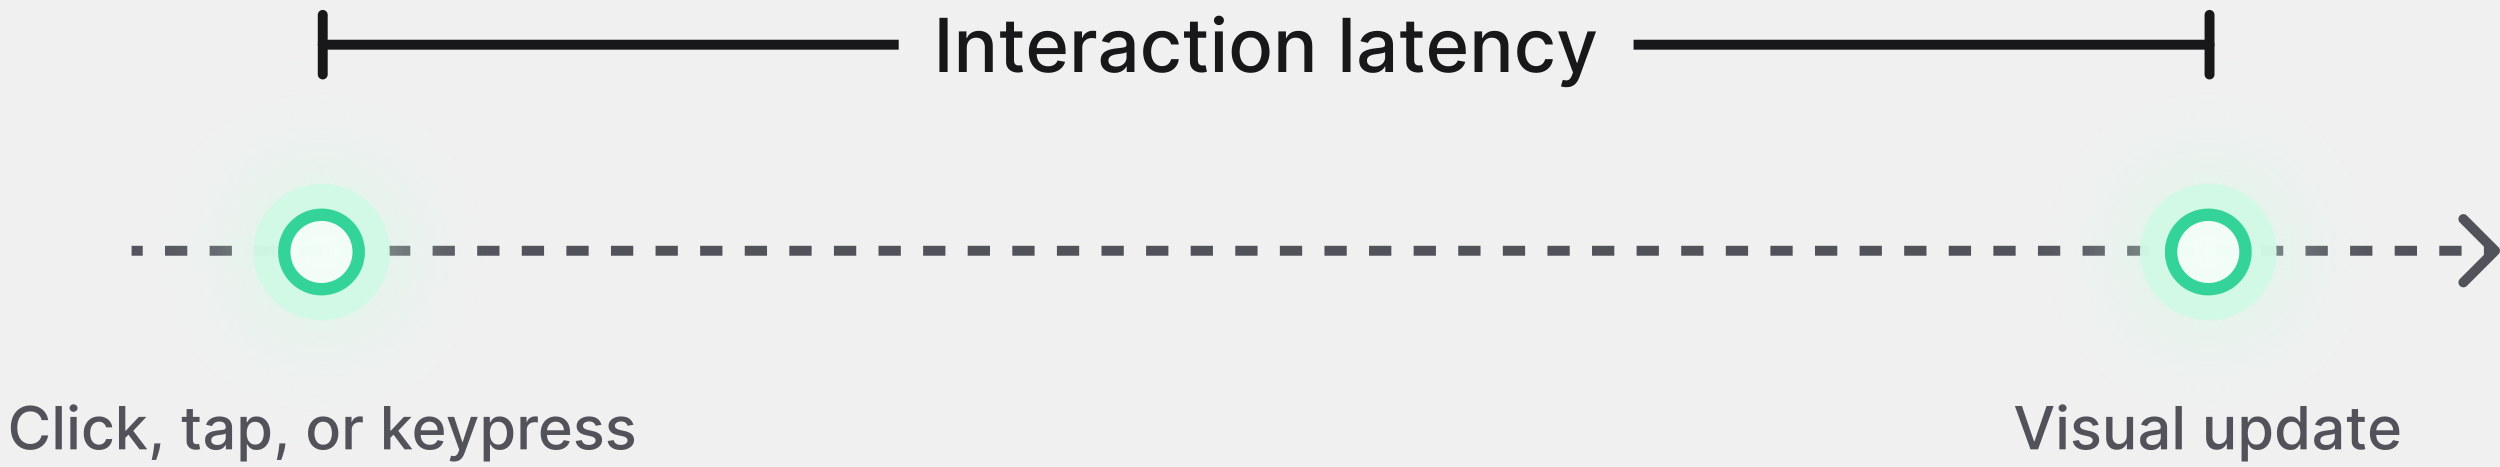
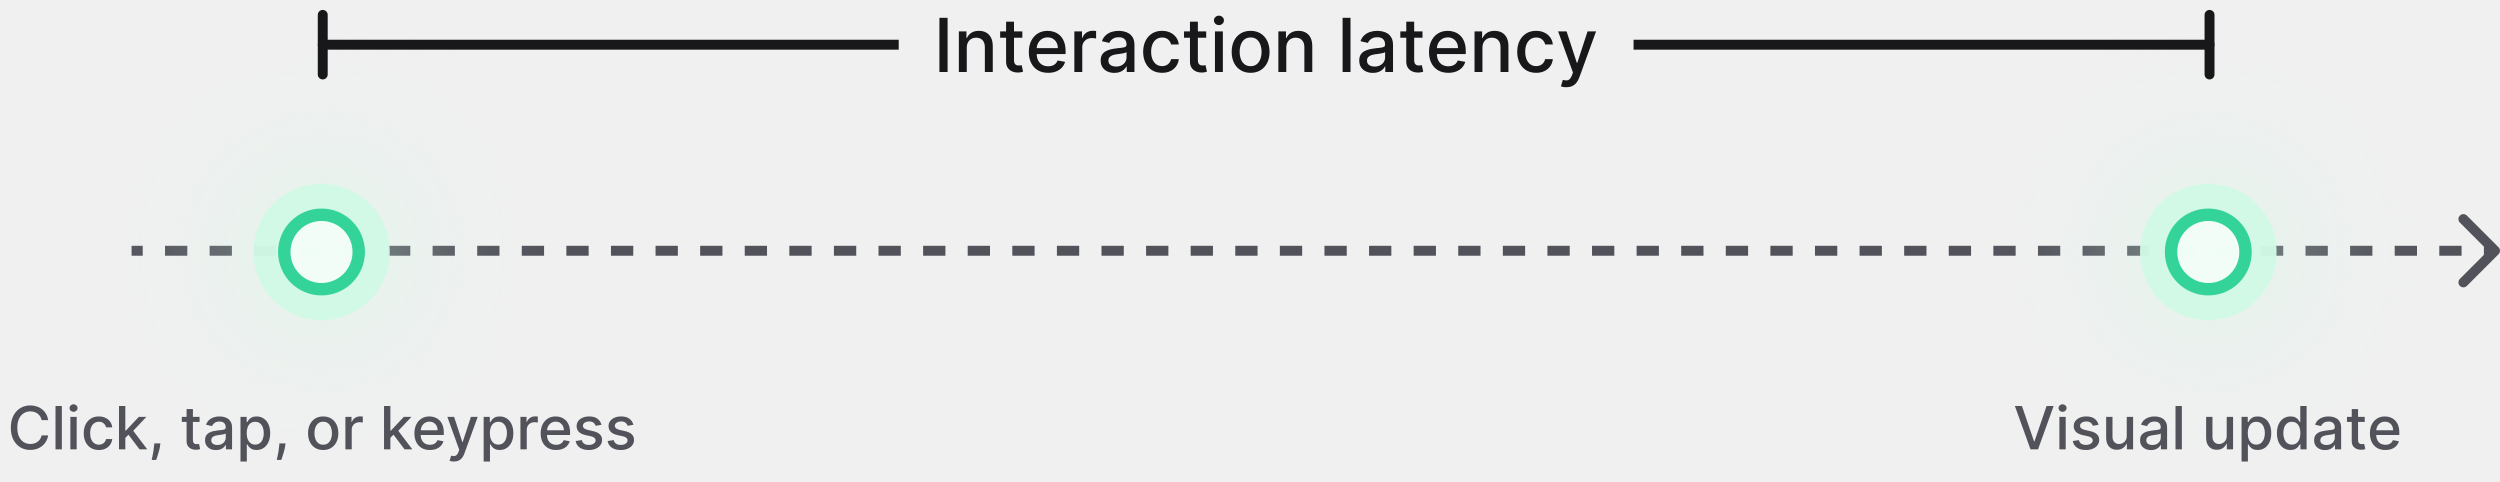
- <svg xmlns="http://www.w3.org/2000/svg" width="1007" height="188" fill="none" viewBox="0 0 1007 188">
+ <svg xmlns="http://www.w3.org/2000/svg" width="1007" height="194" fill="none" viewBox="0 0 1007 194">
  <path fill="#52525B" d="M1005.71 101.707a1 1 0 0 0 0-1.414l-6.367-6.364a1 1 0 1 0-1.414 1.414l5.661 5.657-5.661 5.657a.999.999 0 1 0 1.414 1.414l6.367-6.364ZM53 102h4.49v-2H53v2Zm13.472 0h8.98v-2h-8.98v2Zm17.962 0h8.981v-2h-8.981v2Zm17.962 0h8.981v-2h-8.981v2Zm17.962 0h8.982v-2h-8.982v2Zm17.963 0h8.981v-2h-8.981v2Zm17.962 0h8.981v-2h-8.981v2Zm17.962 0h8.981v-2h-8.981v2Zm17.963 0h8.981v-2h-8.981v2Zm17.962 0h8.981v-2h-8.981v2Zm17.962 0h8.981v-2h-8.981v2Zm17.962 0h8.982v-2h-8.982v2Zm17.963 0h8.981v-2h-8.981v2Zm17.962 0H291v-2h-8.981v2Zm17.962 0h8.981v-2h-8.981v2Zm17.963 0h8.981v-2h-8.981v2Zm17.962 0h8.981v-2h-8.981v2Zm17.962 0h8.981v-2h-8.981v2Zm17.962 0h8.981v-2h-8.981v2Zm17.963 0h8.981v-2h-8.981v2Zm17.962 0h8.981v-2h-8.981v2Zm17.962 0h8.981v-2h-8.981v2Zm17.962 0h8.982v-2h-8.982v2Zm17.963 0h8.981v-2h-8.981v2Zm17.962 0h8.981v-2h-8.981v2Zm17.962 0h8.981v-2h-8.981v2Zm17.963 0h8.981v-2h-8.981v2Zm17.962 0h8.981v-2h-8.981v2Zm17.962 0h8.981v-2h-8.981v2Zm17.962 0h8.982v-2h-8.982v2Zm17.963 0h8.981v-2h-8.981v2Zm17.962 0h8.981v-2h-8.981v2Zm17.962 0h8.981v-2h-8.981v2Zm17.963 0h8.981v-2h-8.981v2Zm17.962 0h8.981v-2h-8.981v2Zm17.962 0h8.981v-2h-8.981v2Zm17.962 0h8.982v-2h-8.982v2Zm17.963 0h8.981v-2h-8.981v2Zm17.962 0h8.981v-2h-8.981v2Zm17.962 0h8.981v-2h-8.981v2ZM767 102h8.982v-2H767v2Zm17.963 0h8.981v-2h-8.981v2Zm17.962 0h8.981v-2h-8.981v2Zm17.962 0h8.981v-2h-8.981v2Zm17.963 0h8.981v-2h-8.981v2Zm17.962 0h8.981v-2h-8.981v2Zm17.962 0h8.981v-2h-8.981v2Zm17.962 0h8.982v-2h-8.982v2Zm17.963 0h8.981v-2h-8.981v2Zm17.962 0h8.981v-2h-8.981v2Zm17.962 0h8.981v-2h-8.981v2Zm17.963 0h8.981v-2h-8.981v2Zm17.962 0h8.981v-2h-8.981v2Zm17.962 0h4.49v-2h-4.49v2Zm5.9.414c.79-.781.79-2.047 0-2.828l-12.724-12.728a2 2 0 1 0-2.828 2.828L1002.17 101l-11.312 11.314a2 2 0 1 0 2.828 2.828l12.724-12.728ZM53 103h4.49v-4H53v4Zm13.472 0h8.98v-4h-8.98v4Zm17.962 0h8.981v-4h-8.981v4Zm17.962 0h8.981v-4h-8.981v4Zm17.962 0h8.982v-4h-8.982v4Zm17.963 0h8.981v-4h-8.981v4Zm17.962 0h8.981v-4h-8.981v4Zm17.962 0h8.981v-4h-8.981v4Zm17.963 0h8.981v-4h-8.981v4Zm17.962 0h8.981v-4h-8.981v4Zm17.962 0h8.981v-4h-8.981v4Zm17.962 0h8.982v-4h-8.982v4Zm17.963 0h8.981v-4h-8.981v4Zm17.962 0H291v-4h-8.981v4Zm17.962 0h8.981v-4h-8.981v4Zm17.963 0h8.981v-4h-8.981v4Zm17.962 0h8.981v-4h-8.981v4Zm17.962 0h8.981v-4h-8.981v4Zm17.962 0h8.981v-4h-8.981v4Zm17.963 0h8.981v-4h-8.981v4Zm17.962 0h8.981v-4h-8.981v4Zm17.962 0h8.981v-4h-8.981v4Zm17.962 0h8.982v-4h-8.982v4Zm17.963 0h8.981v-4h-8.981v4Zm17.962 0h8.981v-4h-8.981v4Zm17.962 0h8.981v-4h-8.981v4Zm17.963 0h8.981v-4h-8.981v4Zm17.962 0h8.981v-4h-8.981v4Zm17.962 0h8.981v-4h-8.981v4Zm17.962 0h8.982v-4h-8.982v4Zm17.963 0h8.981v-4h-8.981v4Zm17.962 0h8.981v-4h-8.981v4Zm17.962 0h8.981v-4h-8.981v4Zm17.963 0h8.981v-4h-8.981v4Zm17.962 0h8.981v-4h-8.981v4Zm17.962 0h8.981v-4h-8.981v4Zm17.962 0h8.982v-4h-8.982v4Zm17.963 0h8.981v-4h-8.981v4Zm17.962 0h8.981v-4h-8.981v4Zm17.962 0h8.981v-4h-8.981v4ZM767 103h8.982v-4H767v4Zm17.963 0h8.981v-4h-8.981v4Zm17.962 0h8.981v-4h-8.981v4Zm17.962 0h8.981v-4h-8.981v4Zm17.963 0h8.981v-4h-8.981v4Zm17.962 0h8.981v-4h-8.981v4Zm17.962 0h8.981v-4h-8.981v4Zm17.962 0h8.982v-4h-8.982v4Zm17.963 0h8.981v-4h-8.981v4Zm17.962 0h8.981v-4h-8.981v4Zm17.962 0h8.981v-4h-8.981v4Zm17.963 0h8.981v-4h-8.981v4Zm17.962 0h8.981v-4h-8.981v4Zm17.962 0h4.49v-4h-4.49v4Z" />
  <g filter="url(#a)">
    <circle cx="129.5" cy="101.5" r="27.5" fill="#D1FAE5" fill-opacity=".95" />
  </g>
  <circle cx="129.5" cy="101.5" r="27.5" fill="#D1FAE5" fill-opacity=".95" />
  <circle cx="129.5" cy="101.5" r="15" fill="#fff" fill-opacity=".7" stroke="#34D399" stroke-width="5" />
  <g filter="url(#b)">
    <circle cx="889.5" cy="101.5" r="27.5" fill="#D1FAE5" fill-opacity=".95" />
  </g>
  <circle cx="889.5" cy="101.5" r="27.5" fill="#D1FAE5" fill-opacity=".95" />
  <circle cx="889.5" cy="101.5" r="15" fill="#fff" fill-opacity=".7" stroke="#34D399" stroke-width="5" />
  <path stroke="#18181B" stroke-linecap="round" stroke-width="4" d="M130 6v24" />
  <path fill="#18181B" d="M130 16a2 2 0 1 0 0 4v-4Zm0 4h232v-4H130v4ZM381.689 7.182V29h-3.292V7.182h3.292Zm7.724 12.102V29h-3.186V12.636h3.058V15.3h.202a4.68 4.68 0 0 1 1.769-2.088c.809-.526 1.829-.789 3.057-.789 1.115 0 2.092.235 2.93.703.838.462 1.488 1.151 1.949 2.067.462.916.693 2.05.693 3.399V29H396.7V18.975c0-1.186-.309-2.113-.927-2.78-.618-.675-1.467-1.013-2.546-1.013-.739 0-1.396.16-1.971.48-.568.32-1.019.788-1.353 1.406-.327.611-.49 1.35-.49 2.216Zm22.382-6.648v2.557h-8.938v-2.557h8.938Zm-6.541-3.92h3.186v15.48c0 .617.092 1.082.277 1.395.184.305.422.515.713.628.299.107.622.16.97.16.256 0 .479-.018.671-.053.192-.035.341-.064.447-.085l.576 2.631a5.379 5.379 0 0 1-.789.213 6.239 6.239 0 0 1-1.278.128 5.612 5.612 0 0 1-2.344-.447 4.026 4.026 0 0 1-1.758-1.45c-.447-.653-.671-1.473-.671-2.46V8.716Zm16.942 20.614c-1.612 0-3.001-.344-4.166-1.033-1.157-.696-2.052-1.673-2.684-2.93-.625-1.264-.938-2.745-.938-4.442 0-1.676.313-3.154.938-4.432.632-1.278 1.512-2.276 2.642-2.994 1.136-.717 2.464-1.076 3.984-1.076.923 0 1.818.153 2.685.458a6.507 6.507 0 0 1 2.333 1.439c.689.653 1.232 1.502 1.63 2.546.398 1.037.596 2.297.596 3.782v1.129h-13.007v-2.386h9.886c0-.838-.17-1.58-.511-2.227a3.868 3.868 0 0 0-1.439-1.545c-.61-.376-1.328-.564-2.152-.564-.894 0-1.676.22-2.343.66a4.427 4.427 0 0 0-1.534 1.705 4.91 4.91 0 0 0-.533 2.269v1.864c0 1.094.192 2.024.575 2.791.391.767.934 1.353 1.63 1.758.696.398 1.509.597 2.44.597.603 0 1.154-.085 1.651-.256.497-.177.927-.44 1.289-.788a3.43 3.43 0 0 0 .831-1.29l3.015.544a5.455 5.455 0 0 1-1.3 2.333c-.618.66-1.395 1.176-2.333 1.545-.93.362-1.992.543-3.185.543Zm10.555-.33V12.636h3.079v2.6h.17a3.953 3.953 0 0 1 1.577-2.078c.76-.511 1.619-.767 2.578-.767a13.614 13.614 0 0 1 1.353.075v3.047a5.709 5.709 0 0 0-.682-.117 6.507 6.507 0 0 0-.98-.075c-.753 0-1.424.16-2.014.48a3.565 3.565 0 0 0-1.385 1.31c-.34.554-.511 1.186-.511 1.896V29h-3.185Zm16.129.362c-1.037 0-1.974-.191-2.813-.575a4.737 4.737 0 0 1-1.992-1.694c-.483-.739-.724-1.644-.724-2.717 0-.923.177-1.683.533-2.28a3.927 3.927 0 0 1 1.438-1.416 7.5 7.5 0 0 1 2.024-.789 20.149 20.149 0 0 1 2.28-.404l2.386-.277c.611-.079 1.055-.203 1.332-.373.277-.17.415-.448.415-.831v-.075c0-.93-.263-1.651-.788-2.163-.519-.51-1.293-.767-2.323-.767-1.072 0-1.917.238-2.535.714-.611.469-1.033.991-1.268 1.566l-2.993-.682c.355-.994.873-1.796 1.555-2.407a6.31 6.31 0 0 1 2.376-1.343 9.275 9.275 0 0 1 2.823-.426c.653 0 1.346.078 2.077.235a6.09 6.09 0 0 1 2.067.83c.646.405 1.175.984 1.587 1.737.412.746.618 1.715.618 2.909V29h-3.111v-2.237h-.127c-.206.412-.515.816-.927 1.214-.412.398-.941.728-1.588.991-.646.263-1.42.394-2.322.394Zm.692-2.557c.881 0 1.634-.174 2.259-.522.632-.348 1.111-.802 1.438-1.363a3.535 3.535 0 0 0 .501-1.822v-2.11c-.114.114-.334.22-.661.32a10.23 10.23 0 0 1-1.097.245c-.412.064-.813.125-1.204.181l-.98.128a7.902 7.902 0 0 0-1.694.394c-.504.185-.909.451-1.214.8-.299.34-.448.795-.448 1.363 0 .788.291 1.385.874 1.79.582.398 1.324.596 2.226.596Zm18.519 2.525c-1.584 0-2.948-.358-4.091-1.076-1.137-.724-2.01-1.722-2.621-2.993-.611-1.272-.916-2.728-.916-4.368 0-1.662.312-3.129.937-4.4.625-1.278 1.506-2.276 2.642-2.994 1.137-.717 2.476-1.076 4.017-1.076 1.243 0 2.351.231 3.324.693.973.454 1.757 1.094 2.354 1.917.604.824.962 1.787 1.076 2.888h-3.1c-.171-.768-.561-1.428-1.172-1.982-.604-.554-1.413-.831-2.429-.831-.888 0-1.665.234-2.333.703-.661.462-1.175 1.122-1.545 1.982-.369.852-.554 1.86-.554 3.025 0 1.193.181 2.223.544 3.09.362.866.873 1.537 1.534 2.013.667.476 1.452.714 2.354.714a3.96 3.96 0 0 0 1.641-.33 3.35 3.35 0 0 0 1.246-.97c.341-.419.579-.923.714-1.513h3.1c-.114 1.059-.458 2.003-1.033 2.834-.576.831-1.346 1.485-2.312 1.96-.959.476-2.085.714-3.377.714Zm17.767-16.694v2.557h-8.938v-2.557h8.938Zm-6.541-3.92h3.185v15.48c0 .617.092 1.082.277 1.395.185.305.423.515.714.628.298.107.621.16.969.16.256 0 .48-.018.672-.053.191-.035.34-.064.447-.085l.575 2.631a5.324 5.324 0 0 1-.788.213 6.241 6.241 0 0 1-1.279.128 5.604 5.604 0 0 1-2.343-.447 4.015 4.015 0 0 1-1.758-1.45c-.448-.653-.671-1.473-.671-2.46V8.716ZM489.382 29V12.636h3.185V29h-3.185Zm1.608-18.889c-.554 0-1.03-.184-1.427-.553-.391-.377-.586-.824-.586-1.343 0-.525.195-.973.586-1.342a2.002 2.002 0 0 1 1.427-.565c.554 0 1.027.188 1.417.565.398.37.597.817.597 1.342 0 .519-.199.966-.597 1.343-.39.369-.863.553-1.417.553Zm12.755 19.22c-1.534 0-2.873-.352-4.016-1.055-1.144-.704-2.032-1.687-2.664-2.951-.632-1.265-.948-2.742-.948-4.432 0-1.698.316-3.182.948-4.453.632-1.272 1.52-2.259 2.664-2.962 1.143-.703 2.482-1.055 4.016-1.055 1.534 0 2.873.352 4.016 1.055 1.144.703 2.032 1.69 2.664 2.962.632 1.27.948 2.755.948 4.453 0 1.69-.316 3.167-.948 4.432-.632 1.264-1.52 2.247-2.664 2.95-1.143.704-2.482 1.055-4.016 1.055Zm.011-2.675c.994 0 1.818-.262 2.471-.788.654-.526 1.137-1.225 1.449-2.099.32-.873.48-1.836.48-2.887 0-1.044-.16-2.003-.48-2.876-.312-.881-.795-1.588-1.449-2.12-.653-.533-1.477-.8-2.471-.8-1.002 0-1.833.267-2.493.8-.654.532-1.14 1.239-1.46 2.12-.312.873-.468 1.832-.468 2.876 0 1.051.156 2.014.468 2.887.32.874.806 1.573 1.46 2.099.66.526 1.491.788 2.493.788Zm14.358-7.372V29h-3.186V12.636h3.058V15.3h.202a4.68 4.68 0 0 1 1.769-2.088c.81-.526 1.829-.789 3.057-.789 1.115 0 2.092.235 2.93.703.838.462 1.488 1.151 1.95 2.067.461.916.692 2.05.692 3.399V29h-3.185V18.975c0-1.186-.309-2.113-.927-2.78-.618-.675-1.467-1.013-2.546-1.013-.739 0-1.396.16-1.971.48-.568.32-1.019.788-1.353 1.406-.327.611-.49 1.35-.49 2.216Zm25.869-12.102V29h-3.185V7.182h3.185Zm9.047 22.18c-1.037 0-1.974-.191-2.812-.575a4.737 4.737 0 0 1-1.992-1.694c-.483-.739-.725-1.644-.725-2.717 0-.923.178-1.683.533-2.28a3.927 3.927 0 0 1 1.438-1.416 7.526 7.526 0 0 1 2.024-.789 20.149 20.149 0 0 1 2.28-.404l2.386-.277c.611-.079 1.055-.203 1.332-.373.277-.17.416-.448.416-.831v-.075c0-.93-.263-1.651-.789-2.163-.518-.51-1.292-.767-2.322-.767-1.073 0-1.918.238-2.536.714-.61.469-1.033.991-1.267 1.566l-2.994-.682c.355-.994.874-1.796 1.555-2.407a6.31 6.31 0 0 1 2.376-1.343 9.275 9.275 0 0 1 2.823-.426c.654 0 1.346.078 2.078.235a6.08 6.08 0 0 1 2.066.83c.647.405 1.176.984 1.588 1.737.412.746.618 1.715.618 2.909V29h-3.111v-2.237h-.128c-.206.412-.515.816-.927 1.214-.412.398-.941.728-1.587.991-.647.263-1.421.394-2.323.394Zm.693-2.557c.881 0 1.633-.174 2.258-.522.632-.348 1.112-.802 1.439-1.363.333-.568.5-1.176.5-1.822v-2.11c-.113.114-.334.22-.66.32-.32.093-.686.174-1.098.245-.411.064-.813.125-1.203.181-.391.05-.718.093-.98.128a7.888 7.888 0 0 0-1.694.394c-.505.185-.909.451-1.215.8-.298.34-.447.795-.447 1.363 0 .788.291 1.385.873 1.79.583.398 1.325.596 2.227.596Zm19.264-14.169v2.557h-8.938v-2.557h8.938Zm-6.541-3.92h3.185v15.48c0 .617.092 1.082.277 1.395.185.305.423.515.714.628.298.107.621.16.969.16.256 0 .48-.018.671-.053.192-.035.341-.064.448-.085l.575 2.631a5.36 5.36 0 0 1-.788.213 6.241 6.241 0 0 1-1.279.128 5.604 5.604 0 0 1-2.343-.447 4.015 4.015 0 0 1-1.758-1.45c-.448-.653-.671-1.473-.671-2.46V8.716Zm16.941 20.614c-1.612 0-3-.344-4.165-1.033-1.158-.696-2.053-1.673-2.685-2.93-.625-1.264-.937-2.745-.937-4.442 0-1.676.312-3.154.937-4.432.632-1.278 1.513-2.276 2.642-2.994 1.137-.717 2.465-1.076 3.985-1.076.923 0 1.818.153 2.684.458a6.498 6.498 0 0 1 2.333 1.439c.689.653 1.233 1.502 1.63 2.546.398 1.037.597 2.297.597 3.782v1.129H577.4v-2.386h9.886c0-.838-.17-1.58-.511-2.227a3.866 3.866 0 0 0-1.438-1.545c-.611-.376-1.328-.564-2.152-.564-.895 0-1.676.22-2.344.66a4.435 4.435 0 0 0-1.534 1.705 4.923 4.923 0 0 0-.533 2.269v1.864c0 1.094.192 2.024.576 2.791.39.767.934 1.353 1.63 1.758.696.398 1.509.597 2.439.597.604 0 1.154-.085 1.651-.256a3.57 3.57 0 0 0 1.29-.788 3.43 3.43 0 0 0 .831-1.29l3.014.544a5.453 5.453 0 0 1-1.299 2.333c-.618.66-1.396 1.176-2.333 1.545-.931.362-1.993.543-3.186.543Zm13.74-10.046V29h-3.185V12.636H597V15.3h.202a4.673 4.673 0 0 1 1.769-2.088c.809-.526 1.828-.789 3.057-.789 1.115 0 2.092.235 2.93.703.838.462 1.488 1.151 1.949 2.067.462.916.693 2.05.693 3.399V29h-3.186V18.975c0-1.186-.309-2.113-.926-2.78-.618-.675-1.467-1.013-2.547-1.013-.738 0-1.395.16-1.97.48-.569.32-1.02.788-1.353 1.406-.327.611-.491 1.35-.491 2.216Zm21.638 10.046c-1.584 0-2.948-.358-4.091-1.076-1.137-.724-2.01-1.722-2.621-2.993-.611-1.272-.916-2.728-.916-4.368 0-1.662.312-3.129.937-4.4.625-1.278 1.506-2.276 2.642-2.994 1.137-.717 2.475-1.076 4.017-1.076 1.242 0 2.35.231 3.323.693.973.454 1.758 1.094 2.355 1.917.604.824.962 1.787 1.076 2.888h-3.1c-.171-.768-.561-1.428-1.172-1.982-.604-.554-1.414-.831-2.429-.831-.888 0-1.666.234-2.333.703-.661.462-1.176 1.122-1.545 1.982-.369.852-.554 1.86-.554 3.025 0 1.193.181 2.223.543 3.09.363.866.874 1.537 1.534 2.013.668.476 1.453.714 2.355.714.604 0 1.15-.11 1.64-.33.498-.228.913-.55 1.247-.97.341-.419.579-.923.714-1.513h3.1c-.114 1.059-.458 2.003-1.034 2.834-.575.831-1.345 1.485-2.311 1.96-.959.476-2.085.714-3.377.714Zm12.142 5.806a6.66 6.66 0 0 1-1.3-.117c-.391-.07-.682-.149-.874-.234l.768-2.61c.582.156 1.1.223 1.555.202a1.864 1.864 0 0 0 1.204-.511c.355-.32.667-.842.937-1.566l.394-1.087-5.987-16.577h3.409l4.144 12.7h.171l4.144-12.7h3.42l-6.744 18.548c-.312.852-.71 1.573-1.193 2.163a4.63 4.63 0 0 1-1.726 1.342c-.667.298-1.442.447-2.322.447Z" />
  <path stroke="#18181B" stroke-linecap="round" stroke-width="4" d="M890 30V6" />
  <path fill="#18181B" d="M890 20a2 2 0 1 0 0-4v4Zm0-4H658v4h232v-4Z" />
  <path fill="#52525B" d="M19.415 169.222h-2.66a4.055 4.055 0 0 0-1.593-2.6 4.423 4.423 0 0 0-1.355-.682 5.304 5.304 0 0 0-1.577-.23c-1.006 0-1.906.253-2.702.759-.79.505-1.414 1.247-1.875 2.224-.454.977-.681 2.171-.681 3.58 0 1.42.227 2.619.681 3.596.46.978 1.088 1.716 1.884 2.216.795.5 1.69.75 2.685.75.55 0 1.074-.074 1.568-.221.5-.154.952-.378 1.355-.674a4.081 4.081 0 0 0 1.61-2.565l2.66.009a7.13 7.13 0 0 1-.827 2.369 6.54 6.54 0 0 1-1.56 1.858 7.051 7.051 0 0 1-2.164 1.201c-.813.285-1.7.427-2.66.427-1.51 0-2.857-.358-4.04-1.074-1.181-.722-2.113-1.753-2.795-3.094-.676-1.341-1.014-2.94-1.014-4.798 0-1.864.341-3.463 1.023-4.799.682-1.34 1.613-2.369 2.795-3.085 1.182-.721 2.526-1.082 4.031-1.082.927 0 1.79.133 2.591.4a6.86 6.86 0 0 1 2.174 1.159 6.381 6.381 0 0 1 1.593 1.858c.421.728.705 1.56.853 2.498Zm5.495-5.677V181h-2.55v-17.455h2.549ZM28.338 181v-13.091h2.548V181h-2.548Zm1.287-15.111c-.443 0-.824-.148-1.142-.443a1.44 1.44 0 0 1-.469-1.074c0-.42.157-.778.469-1.074a1.603 1.603 0 0 1 1.142-.451c.443 0 .821.15 1.134.451.318.296.477.654.477 1.074 0 .415-.16.773-.477 1.074-.313.295-.69.443-1.134.443Zm10.204 15.375c-1.267 0-2.358-.287-3.273-.861-.909-.579-1.608-1.377-2.096-2.394-.49-1.018-.733-2.182-.733-3.495 0-1.329.25-2.503.75-3.52.5-1.022 1.204-1.821 2.113-2.395.91-.573 1.98-.86 3.213-.86.995 0 1.88.184 2.66.554a4.765 4.765 0 0 1 1.883 1.534c.483.659.77 1.429.86 2.309h-2.48a2.973 2.973 0 0 0-.937-1.585c-.483-.443-1.13-.665-1.943-.665-.71 0-1.332.188-1.867.563-.528.369-.94.898-1.235 1.585-.296.682-.444 1.489-.444 2.421 0 .954.145 1.778.435 2.471.29.693.699 1.23 1.227 1.611.534.381 1.162.571 1.884.571.483 0 .92-.088 1.312-.264.398-.182.73-.441.998-.776.272-.335.463-.738.57-1.21h2.48a4.818 4.818 0 0 1-.826 2.267c-.46.665-1.077 1.187-1.85 1.568-.767.381-1.667.571-2.701.571Zm10.447-4.704-.018-3.111h.444l5.216-5.54h3.05l-5.948 6.307h-.4l-2.344 2.344ZM47.932 181v-17.455h2.548V181h-2.548Zm8.267 0-4.688-6.222 1.756-1.781 6.06 8.003h-3.128Zm8.407-2.386-.127.929c-.085.681-.23 1.392-.435 2.13a32.623 32.623 0 0 1-.622 2.071c-.21.637-.384 1.142-.52 1.517h-1.807c.074-.352.176-.829.307-1.431.13-.597.258-1.265.383-2.003.126-.739.22-1.492.282-2.259l.085-.954h2.454Zm15.78-10.705v2.046h-7.15v-2.046h7.15Zm-5.233-3.136h2.549v12.383c0 .495.074.867.221 1.117.148.244.338.412.571.503.239.085.498.127.776.127.204 0 .383-.014.537-.042l.358-.068.46 2.105a4.294 4.294 0 0 1-.63.17 4.911 4.911 0 0 1-1.023.102 4.476 4.476 0 0 1-1.875-.358 3.214 3.214 0 0 1-1.407-1.159c-.358-.522-.537-1.179-.537-1.968v-12.912Zm11.862 16.517c-.83 0-1.58-.154-2.25-.46a3.795 3.795 0 0 1-1.594-1.356c-.386-.59-.58-1.315-.58-2.173 0-.739.143-1.346.427-1.824a3.142 3.142 0 0 1 1.15-1.133 5.99 5.99 0 0 1 1.62-.631c.596-.142 1.204-.25 1.824-.324l1.909-.221c.488-.063.843-.162 1.065-.299.222-.136.332-.358.332-.664v-.06c0-.744-.21-1.321-.63-1.73-.415-.409-1.034-.614-1.858-.614-.858 0-1.534.19-2.029.571-.488.375-.826.793-1.014 1.253l-2.395-.545c.284-.796.7-1.438 1.245-1.927a5.041 5.041 0 0 1 1.9-1.073 7.397 7.397 0 0 1 2.259-.341c.522 0 1.076.062 1.662.187.59.119 1.142.341 1.653.665.517.324.94.787 1.27 1.389.33.597.494 1.372.494 2.327V181h-2.488v-1.79h-.103c-.165.33-.412.654-.741.972-.33.318-.753.582-1.27.792-.517.211-1.136.316-1.858.316Zm.554-2.046c.704 0 1.307-.139 1.807-.417.505-.279.889-.642 1.15-1.091.267-.455.4-.941.4-1.458v-1.687c-.09.091-.266.176-.528.256a8.48 8.48 0 0 1-.877.196c-.33.051-.651.099-.963.145a64.13 64.13 0 0 0-.785.102 6.272 6.272 0 0 0-1.355.315 2.333 2.333 0 0 0-.971.639c-.239.273-.358.637-.358 1.091 0 .631.233 1.108.699 1.432.466.318 1.06.477 1.78.477Zm9.3 6.665v-18h2.489v2.122h.213c.148-.272.36-.588.639-.946s.665-.67 1.159-.937c.495-.273 1.148-.409 1.961-.409 1.056 0 2 .267 2.829.801.83.534 1.48 1.304 1.952 2.309.477 1.006.716 2.216.716 3.631 0 1.415-.236 2.628-.708 3.639-.471 1.006-1.119 1.782-1.943 2.327-.824.54-1.764.81-2.821.81-.795 0-1.446-.134-1.952-.401-.5-.267-.892-.579-1.176-.937a7.148 7.148 0 0 1-.656-.955h-.153v6.946h-2.549Zm2.498-11.454c0 .92.133 1.727.4 2.42.267.693.653 1.236 1.159 1.628.506.386 1.125.579 1.858.579.761 0 1.398-.201 1.909-.605.512-.409.898-.963 1.159-1.662.267-.699.401-1.485.401-2.36 0-.864-.131-1.64-.392-2.327-.256-.688-.642-1.23-1.159-1.628-.512-.398-1.151-.597-1.918-.597-.739 0-1.364.191-1.875.571-.506.381-.889.912-1.15 1.594-.262.682-.392 1.477-.392 2.387Zm15.63 4.159-.128.929c-.085.681-.23 1.392-.434 2.13a32.67 32.67 0 0 1-.623 2.071c-.21.637-.383 1.142-.519 1.517h-1.807c.074-.352.176-.829.307-1.431.13-.597.258-1.265.383-2.003.125-.739.219-1.492.281-2.259l.086-.954h2.454Zm15.183 2.65c-1.227 0-2.298-.281-3.213-.844-.914-.562-1.625-1.349-2.13-2.36-.506-1.012-.759-2.194-.759-3.546 0-1.358.253-2.545.759-3.562.505-1.017 1.216-1.807 2.13-2.37.915-.562 1.986-.843 3.213-.843 1.228 0 2.299.281 3.213.843.915.563 1.625 1.353 2.131 2.37.506 1.017.759 2.204.759 3.562 0 1.352-.253 2.534-.759 3.546-.506 1.011-1.216 1.798-2.131 2.36-.914.563-1.985.844-3.213.844Zm.009-2.139c.795 0 1.454-.21 1.977-.631.523-.42.909-.98 1.159-1.679.256-.699.384-1.468.384-2.309 0-.836-.128-1.603-.384-2.301-.25-.705-.636-1.27-1.159-1.696-.523-.427-1.182-.64-1.977-.64-.801 0-1.466.213-1.994.64-.523.426-.912.991-1.168 1.696a6.78 6.78 0 0 0-.375 2.301c0 .841.125 1.61.375 2.309.256.699.645 1.259 1.168 1.679.528.421 1.193.631 1.994.631Zm8.938 1.875v-13.091h2.463v2.08h.137a3.159 3.159 0 0 1 1.261-1.662 3.61 3.61 0 0 1 2.062-.614 11.303 11.303 0 0 1 1.083.06v2.437a4.824 4.824 0 0 0-.546-.094 5.295 5.295 0 0 0-.784-.059c-.602 0-1.139.128-1.611.383-.465.25-.835.6-1.107 1.049a2.83 2.83 0 0 0-.41 1.517V181h-2.548Zm17.906-4.44-.017-3.111h.444l5.215-5.54h3.052l-5.949 6.307h-.401l-2.344 2.344ZM154.69 181v-17.455h2.548V181h-2.548Zm8.267 0-4.688-6.222 1.756-1.781 6.06 8.003h-3.128Zm10.195.264c-1.29 0-2.401-.275-3.332-.826-.927-.557-1.642-1.339-2.148-2.344-.5-1.012-.75-2.196-.75-3.554 0-1.341.25-2.523.75-3.546.506-1.022 1.21-1.821 2.114-2.395.909-.573 1.971-.86 3.187-.86.739 0 1.455.122 2.148.366a5.193 5.193 0 0 1 1.866 1.151c.551.522.986 1.201 1.304 2.037.318.829.477 1.838.477 3.025v.904h-10.406v-1.91h7.909c0-.67-.136-1.264-.409-1.781a3.107 3.107 0 0 0-1.15-1.236c-.489-.301-1.063-.451-1.722-.451-.716 0-1.341.176-1.875.528a3.551 3.551 0 0 0-1.227 1.364 3.938 3.938 0 0 0-.426 1.815v1.492c0 .875.153 1.619.46 2.233a3.328 3.328 0 0 0 1.304 1.406c.557.318 1.207.477 1.952.477.483 0 .923-.068 1.321-.204a2.88 2.88 0 0 0 1.031-.631 2.75 2.75 0 0 0 .665-1.031l2.412.434a4.38 4.38 0 0 1-1.04 1.867c-.495.528-1.117.94-1.867 1.236-.744.289-1.593.434-2.548.434Zm9.68 4.645c-.381 0-.728-.031-1.04-.094a3.226 3.226 0 0 1-.699-.187l.614-2.088c.466.125.88.179 1.244.162.364-.017.685-.154.963-.409.284-.256.534-.674.75-1.253l.315-.87-4.789-13.261h2.727l3.315 10.159h.137l3.315-10.159h2.736l-5.395 14.838c-.25.682-.568 1.259-.955 1.73a3.688 3.688 0 0 1-1.38 1.074c-.534.239-1.154.358-1.858.358Zm11.983 0v-18h2.488v2.122h.213c.148-.272.361-.588.64-.946.278-.358.664-.67 1.159-.937.494-.273 1.147-.409 1.96-.409 1.057 0 2 .267 2.829.801.83.534 1.481 1.304 1.952 2.309.477 1.006.716 2.216.716 3.631 0 1.415-.236 2.628-.707 3.639-.472 1.006-1.12 1.782-1.944 2.327-.823.54-1.764.81-2.821.81-.795 0-1.446-.134-1.951-.401-.5-.267-.892-.579-1.176-.937a7.11 7.11 0 0 1-.657-.955h-.153v6.946h-2.548Zm2.497-11.454c0 .92.133 1.727.4 2.42.267.693.654 1.236 1.159 1.628.506.386 1.125.579 1.858.579.762 0 1.398-.201 1.909-.605.512-.409.898-.963 1.16-1.662.267-.699.4-1.485.4-2.36 0-.864-.131-1.64-.392-2.327-.256-.688-.642-1.23-1.159-1.628-.511-.398-1.151-.597-1.918-.597-.738 0-1.363.191-1.875.571-.505.381-.889.912-1.15 1.594-.262.682-.392 1.477-.392 2.387ZM209.627 181v-13.091h2.463v2.08h.137a3.159 3.159 0 0 1 1.261-1.662 3.61 3.61 0 0 1 2.062-.614 11.303 11.303 0 0 1 1.083.06v2.437a4.824 4.824 0 0 0-.546-.094 5.295 5.295 0 0 0-.784-.059c-.602 0-1.139.128-1.611.383-.465.25-.835.6-1.107 1.049a2.83 2.83 0 0 0-.41 1.517V181h-2.548Zm14.384.264c-1.289 0-2.4-.275-3.332-.826-.926-.557-1.642-1.339-2.148-2.344-.5-1.012-.75-2.196-.75-3.554 0-1.341.25-2.523.75-3.546.506-1.022 1.21-1.821 2.114-2.395.909-.573 1.971-.86 3.187-.86.739 0 1.455.122 2.148.366a5.206 5.206 0 0 1 1.867 1.151c.551.522.985 1.201 1.304 2.037.318.829.477 1.838.477 3.025v.904h-10.406v-1.91h7.909c0-.67-.137-1.264-.409-1.781a3.11 3.11 0 0 0-1.151-1.236c-.489-.301-1.062-.451-1.722-.451-.715 0-1.34.176-1.875.528a3.551 3.551 0 0 0-1.227 1.364 3.938 3.938 0 0 0-.426 1.815v1.492c0 .875.153 1.619.46 2.233.313.613.747 1.082 1.304 1.406.557.318 1.208.477 1.952.477.483 0 .923-.068 1.321-.204a2.871 2.871 0 0 0 1.031-.631c.29-.279.512-.622.665-1.031l2.412.434a4.369 4.369 0 0 1-1.04 1.867c-.494.528-1.116.94-1.866 1.236-.745.289-1.594.434-2.549.434Zm18.254-10.159-2.31.409a2.733 2.733 0 0 0-.46-.844 2.288 2.288 0 0 0-.835-.656c-.352-.17-.793-.255-1.321-.255-.722 0-1.324.161-1.807.485-.483.318-.724.73-.724 1.236 0 .438.161.79.485 1.057.324.267.847.486 1.569.656l2.079.477c1.205.279 2.102.708 2.693 1.287.591.58.887 1.333.887 2.259 0 .784-.228 1.483-.682 2.096-.449.608-1.077 1.086-1.884 1.432-.801.347-1.73.52-2.787.52-1.466 0-2.662-.312-3.588-.937-.926-.631-1.494-1.526-1.704-2.685l2.463-.375c.153.642.469 1.128.946 1.457.477.324 1.099.486 1.866.486.836 0 1.503-.173 2.003-.52.5-.352.75-.781.75-1.287 0-.409-.153-.752-.46-1.031-.301-.278-.764-.488-1.389-.631l-2.216-.485c-1.222-.279-2.125-.722-2.71-1.33-.58-.608-.87-1.378-.87-2.31 0-.772.216-1.448.648-2.028.432-.579 1.028-1.031 1.79-1.355.761-.33 1.633-.494 2.616-.494 1.415 0 2.529.306 3.341.92.813.608 1.35 1.423 1.611 2.446Zm12.867 0-2.31.409a2.733 2.733 0 0 0-.46-.844 2.28 2.28 0 0 0-.835-.656c-.352-.17-.793-.255-1.321-.255-.722 0-1.324.161-1.807.485-.483.318-.724.73-.724 1.236 0 .438.162.79.486 1.057.323.267.846.486 1.568.656l2.079.477c1.205.279 2.103.708 2.693 1.287.591.58.887 1.333.887 2.259 0 .784-.227 1.483-.682 2.096-.449.608-1.077 1.086-1.884 1.432-.801.347-1.73.52-2.786.52-1.466 0-2.662-.312-3.589-.937-.926-.631-1.494-1.526-1.704-2.685l2.463-.375c.153.642.469 1.128.946 1.457.477.324 1.099.486 1.866.486.836 0 1.503-.173 2.003-.52.5-.352.75-.781.75-1.287 0-.409-.153-.752-.46-1.031-.301-.278-.764-.488-1.389-.631l-2.216-.485c-1.222-.279-2.125-.722-2.71-1.33-.58-.608-.87-1.378-.87-2.31 0-.772.216-1.448.648-2.028.432-.579 1.029-1.031 1.79-1.355.761-.33 1.633-.494 2.616-.494 1.415 0 2.529.306 3.341.92.813.608 1.35 1.423 1.611 2.446Zm559.311-7.56 4.858 14.216h.196l4.858-14.216h2.847L820.92 181h-3.042l-6.281-17.455h2.846ZM829.518 181v-13.091h2.548V181h-2.548Zm1.287-15.111c-.443 0-.824-.148-1.142-.443a1.44 1.44 0 0 1-.469-1.074c0-.42.156-.778.469-1.074a1.603 1.603 0 0 1 1.142-.451c.443 0 .821.15 1.133.451.318.296.477.654.477 1.074 0 .415-.159.773-.477 1.074a1.59 1.59 0 0 1-1.133.443Zm14.499 5.216-2.31.409a2.733 2.733 0 0 0-.46-.844 2.28 2.28 0 0 0-.835-.656c-.352-.17-.793-.255-1.321-.255-.722 0-1.324.161-1.807.485-.483.318-.724.73-.724 1.236 0 .438.162.79.485 1.057.324.267.847.486 1.569.656l2.079.477c1.205.279 2.102.708 2.693 1.287.591.58.887 1.333.887 2.259 0 .784-.228 1.483-.682 2.096-.449.608-1.077 1.086-1.884 1.432-.801.347-1.73.52-2.787.52-1.466 0-2.662-.312-3.588-.937-.926-.631-1.494-1.526-1.704-2.685l2.463-.375c.153.642.469 1.128.946 1.457.477.324 1.099.486 1.866.486.836 0 1.503-.173 2.003-.52.5-.352.75-.781.75-1.287 0-.409-.153-.752-.46-1.031-.301-.278-.764-.488-1.389-.631l-2.216-.485c-1.222-.279-2.125-.722-2.71-1.33-.58-.608-.87-1.378-.87-2.31 0-.772.216-1.448.648-2.028.432-.579 1.028-1.031 1.79-1.355.761-.33 1.633-.494 2.616-.494 1.415 0 2.529.306 3.341.92.813.608 1.35 1.423 1.611 2.446Zm11.35 4.466v-7.662h2.557V181h-2.506v-2.267h-.136c-.301.699-.784 1.281-1.449 1.747-.659.46-1.48.69-2.463.69-.841 0-1.585-.184-2.233-.554-.642-.375-1.148-.928-1.517-1.661-.364-.733-.545-1.64-.545-2.719v-8.327h2.548v8.02c0 .892.247 1.602.741 2.131.495.528 1.137.792 1.926.792.478 0 .952-.119 1.424-.358a2.989 2.989 0 0 0 1.184-1.082c.319-.483.475-1.097.469-1.841Zm9.791 5.719c-.83 0-1.58-.154-2.25-.46a3.792 3.792 0 0 1-1.594-1.356c-.387-.59-.58-1.315-.58-2.173 0-.739.142-1.346.426-1.824a3.15 3.15 0 0 1 1.151-1.133 5.995 5.995 0 0 1 1.619-.631c.597-.142 1.205-.25 1.824-.324l1.909-.221c.489-.063.844-.162 1.066-.299.221-.136.332-.358.332-.664v-.06c0-.744-.21-1.321-.631-1.73-.414-.409-1.034-.614-1.858-.614-.858 0-1.534.19-2.028.571-.489.375-.827.793-1.014 1.253l-2.395-.545c.284-.796.699-1.438 1.244-1.927a5.041 5.041 0 0 1 1.901-1.073 7.398 7.398 0 0 1 2.258-.341c.523 0 1.077.062 1.662.187a4.863 4.863 0 0 1 1.654.665c.517.324.94.787 1.27 1.389.329.597.494 1.372.494 2.327V181h-2.489v-1.79h-.102c-.165.33-.412.654-.742.972-.329.318-.752.582-1.269.792-.517.211-1.137.316-1.858.316Zm.554-2.046c.704 0 1.306-.139 1.806-.417.506-.279.89-.642 1.151-1.091.267-.455.401-.941.401-1.458v-1.687c-.091.091-.268.176-.529.256a8.478 8.478 0 0 1-.878.196c-.329.051-.65.099-.963.145a63.64 63.64 0 0 0-.784.102 6.274 6.274 0 0 0-1.355.315 2.341 2.341 0 0 0-.972.639c-.238.273-.358.637-.358 1.091 0 .631.233 1.108.699 1.432.466.318 1.06.477 1.782.477Zm11.848-15.699V181h-2.548v-17.455h2.548Zm18.073 12.026v-7.662h2.557V181h-2.506v-2.267h-.136c-.302.699-.785 1.281-1.449 1.747-.659.46-1.48.69-2.463.69-.841 0-1.586-.184-2.233-.554-.642-.375-1.148-.928-1.517-1.661-.364-.733-.546-1.64-.546-2.719v-8.327h2.548v8.02c0 .892.248 1.602.742 2.131.494.528 1.136.792 1.926.792.477 0 .952-.119 1.423-.358a2.991 2.991 0 0 0 1.185-1.082c.318-.483.474-1.097.469-1.841Zm5.981 10.338v-18h2.488v2.122h.213c.148-.272.361-.588.639-.946.279-.358.665-.67 1.16-.937.494-.273 1.147-.409 1.96-.409 1.057 0 2 .267 2.829.801.83.534 1.48 1.304 1.952 2.309.477 1.006.716 2.216.716 3.631 0 1.415-.236 2.628-.707 3.639-.472 1.006-1.12 1.782-1.944 2.327-.823.54-1.764.81-2.821.81-.795 0-1.446-.134-1.951-.401-.5-.267-.892-.579-1.176-.937a7.11 7.11 0 0 1-.657-.955h-.153v6.946h-2.548Zm2.497-11.454c0 .92.133 1.727.4 2.42.267.693.654 1.236 1.159 1.628.506.386 1.125.579 1.858.579.762 0 1.398-.201 1.909-.605.512-.409.898-.963 1.16-1.662.267-.699.4-1.485.4-2.36 0-.864-.131-1.64-.392-2.327-.256-.688-.642-1.23-1.159-1.628-.511-.398-1.151-.597-1.918-.597-.738 0-1.363.191-1.875.571-.505.381-.889.912-1.15 1.594-.262.682-.392 1.477-.392 2.387Zm17.216 6.801c-1.057 0-2-.27-2.83-.81-.824-.545-1.471-1.321-1.943-2.327-.466-1.011-.699-2.224-.699-3.639 0-1.415.236-2.625.707-3.631.478-1.005 1.131-1.775 1.961-2.309.829-.534 1.77-.801 2.821-.801.812 0 1.466.136 1.96.409.5.267.886.579 1.159.937.278.358.494.674.648.946h.153v-6.486h2.548V181h-2.488v-2.037h-.213a6.805 6.805 0 0 1-.665.955c-.284.358-.676.67-1.176.937-.5.267-1.148.401-1.943.401Zm.562-2.174c.733 0 1.352-.193 1.858-.579.511-.392.898-.935 1.159-1.628.267-.693.401-1.5.401-2.42 0-.91-.131-1.705-.392-2.387-.262-.682-.645-1.213-1.151-1.594-.506-.38-1.131-.571-1.875-.571-.767 0-1.406.199-1.917.597-.512.398-.898.94-1.16 1.628-.255.687-.383 1.463-.383 2.327 0 .875.131 1.661.392 2.36.261.699.648 1.253 1.159 1.662.517.404 1.153.605 1.909.605Zm13.37 2.208c-.829 0-1.579-.154-2.25-.46a3.798 3.798 0 0 1-1.594-1.356c-.386-.59-.579-1.315-.579-2.173 0-.739.142-1.346.426-1.824a3.142 3.142 0 0 1 1.151-1.133 5.982 5.982 0 0 1 1.619-.631c.596-.142 1.204-.25 1.824-.324l1.909-.221c.488-.063.844-.162 1.065-.299.222-.136.333-.358.333-.664v-.06c0-.744-.211-1.321-.631-1.73-.415-.409-1.034-.614-1.858-.614-.858 0-1.534.19-2.028.571-.489.375-.827.793-1.015 1.253l-2.395-.545c.285-.796.699-1.438 1.245-1.927a5.037 5.037 0 0 1 1.9-1.073 7.4 7.4 0 0 1 2.259-.341c.523 0 1.077.062 1.662.187a4.85 4.85 0 0 1 1.653.665c.517.324.941.787 1.27 1.389.33.597.494 1.372.494 2.327V181h-2.488v-1.79h-.103a3.59 3.59 0 0 1-.741.972c-.33.318-.753.582-1.27.792-.517.211-1.136.316-1.858.316Zm.554-2.046c.705 0 1.307-.139 1.807-.417.506-.279.889-.642 1.151-1.091.267-.455.4-.941.4-1.458v-1.687c-.091.091-.267.176-.528.256a8.537 8.537 0 0 1-.878.196c-.33.051-.651.099-.963.145-.313.039-.574.073-.784.102a6.26 6.26 0 0 0-1.355.315 2.328 2.328 0 0 0-.972.639c-.239.273-.358.637-.358 1.091 0 .631.233 1.108.699 1.432.466.318 1.06.477 1.781.477Zm15.411-11.335v2.046h-7.15v-2.046h7.15Zm-5.233-3.136h2.549v12.383c0 .495.074.867.221 1.117.148.244.338.412.571.503.239.085.497.127.776.127.204 0 .383-.014.537-.042l.358-.068.46 2.105a4.3 4.3 0 0 1-.631.17 4.9 4.9 0 0 1-1.022.102 4.473 4.473 0 0 1-1.875-.358 3.214 3.214 0 0 1-1.407-1.159c-.358-.522-.537-1.179-.537-1.968v-12.912Zm13.554 16.491c-1.29 0-2.401-.275-3.333-.826-.926-.557-1.642-1.339-2.147-2.344-.5-1.012-.75-2.196-.75-3.554 0-1.341.25-2.523.75-3.546.505-1.022 1.21-1.821 2.113-2.395.909-.573 1.972-.86 3.188-.86a6.42 6.42 0 0 1 2.147.366 5.189 5.189 0 0 1 1.867 1.151c.551.522.986 1.201 1.304 2.037.318.829.477 1.838.477 3.025v.904h-10.406v-1.91h7.909c0-.67-.136-1.264-.409-1.781a3.102 3.102 0 0 0-1.151-1.236c-.488-.301-1.062-.451-1.721-.451-.716 0-1.341.176-1.875.528a3.546 3.546 0 0 0-1.228 1.364 3.938 3.938 0 0 0-.426 1.815v1.492c0 .875.154 1.619.461 2.233a3.328 3.328 0 0 0 1.304 1.406c.556.318 1.207.477 1.951.477a4.06 4.06 0 0 0 1.321-.204 2.875 2.875 0 0 0 1.032-.631c.289-.279.511-.622.664-1.031l2.412.434a4.369 4.369 0 0 1-1.04 1.867c-.494.528-1.116.94-1.866 1.236-.744.289-1.594.434-2.548.434Z" />
  <defs>
-     <filter id="a" width="155" height="155" x="52" y="24" color-interpolation-filters="sRGB" filterUnits="userSpaceOnUse">
+     <filter id="a" width="185" height="185" x="37" y="9" color-interpolation-filters="sRGB" filterUnits="userSpaceOnUse">
      <feFlood flood-opacity="0" result="BackgroundImageFix" />
      <feBlend in="SourceGraphic" in2="BackgroundImageFix" result="shape" />
-       <feGaussianBlur result="effect1_foregroundBlur_413_1324" stdDeviation="25" />
+       <feGaussianBlur result="effect1_foregroundBlur_413_1324" stdDeviation="32.5" />
    </filter>
-     <filter id="b" width="155" height="155" x="812" y="24" color-interpolation-filters="sRGB" filterUnits="userSpaceOnUse">
+     <filter id="b" width="185" height="185" x="797" y="9" color-interpolation-filters="sRGB" filterUnits="userSpaceOnUse">
      <feFlood flood-opacity="0" result="BackgroundImageFix" />
      <feBlend in="SourceGraphic" in2="BackgroundImageFix" result="shape" />
-       <feGaussianBlur result="effect1_foregroundBlur_413_1324" stdDeviation="25" />
+       <feGaussianBlur result="effect1_foregroundBlur_413_1324" stdDeviation="32.5" />
    </filter>
  </defs>
</svg>
